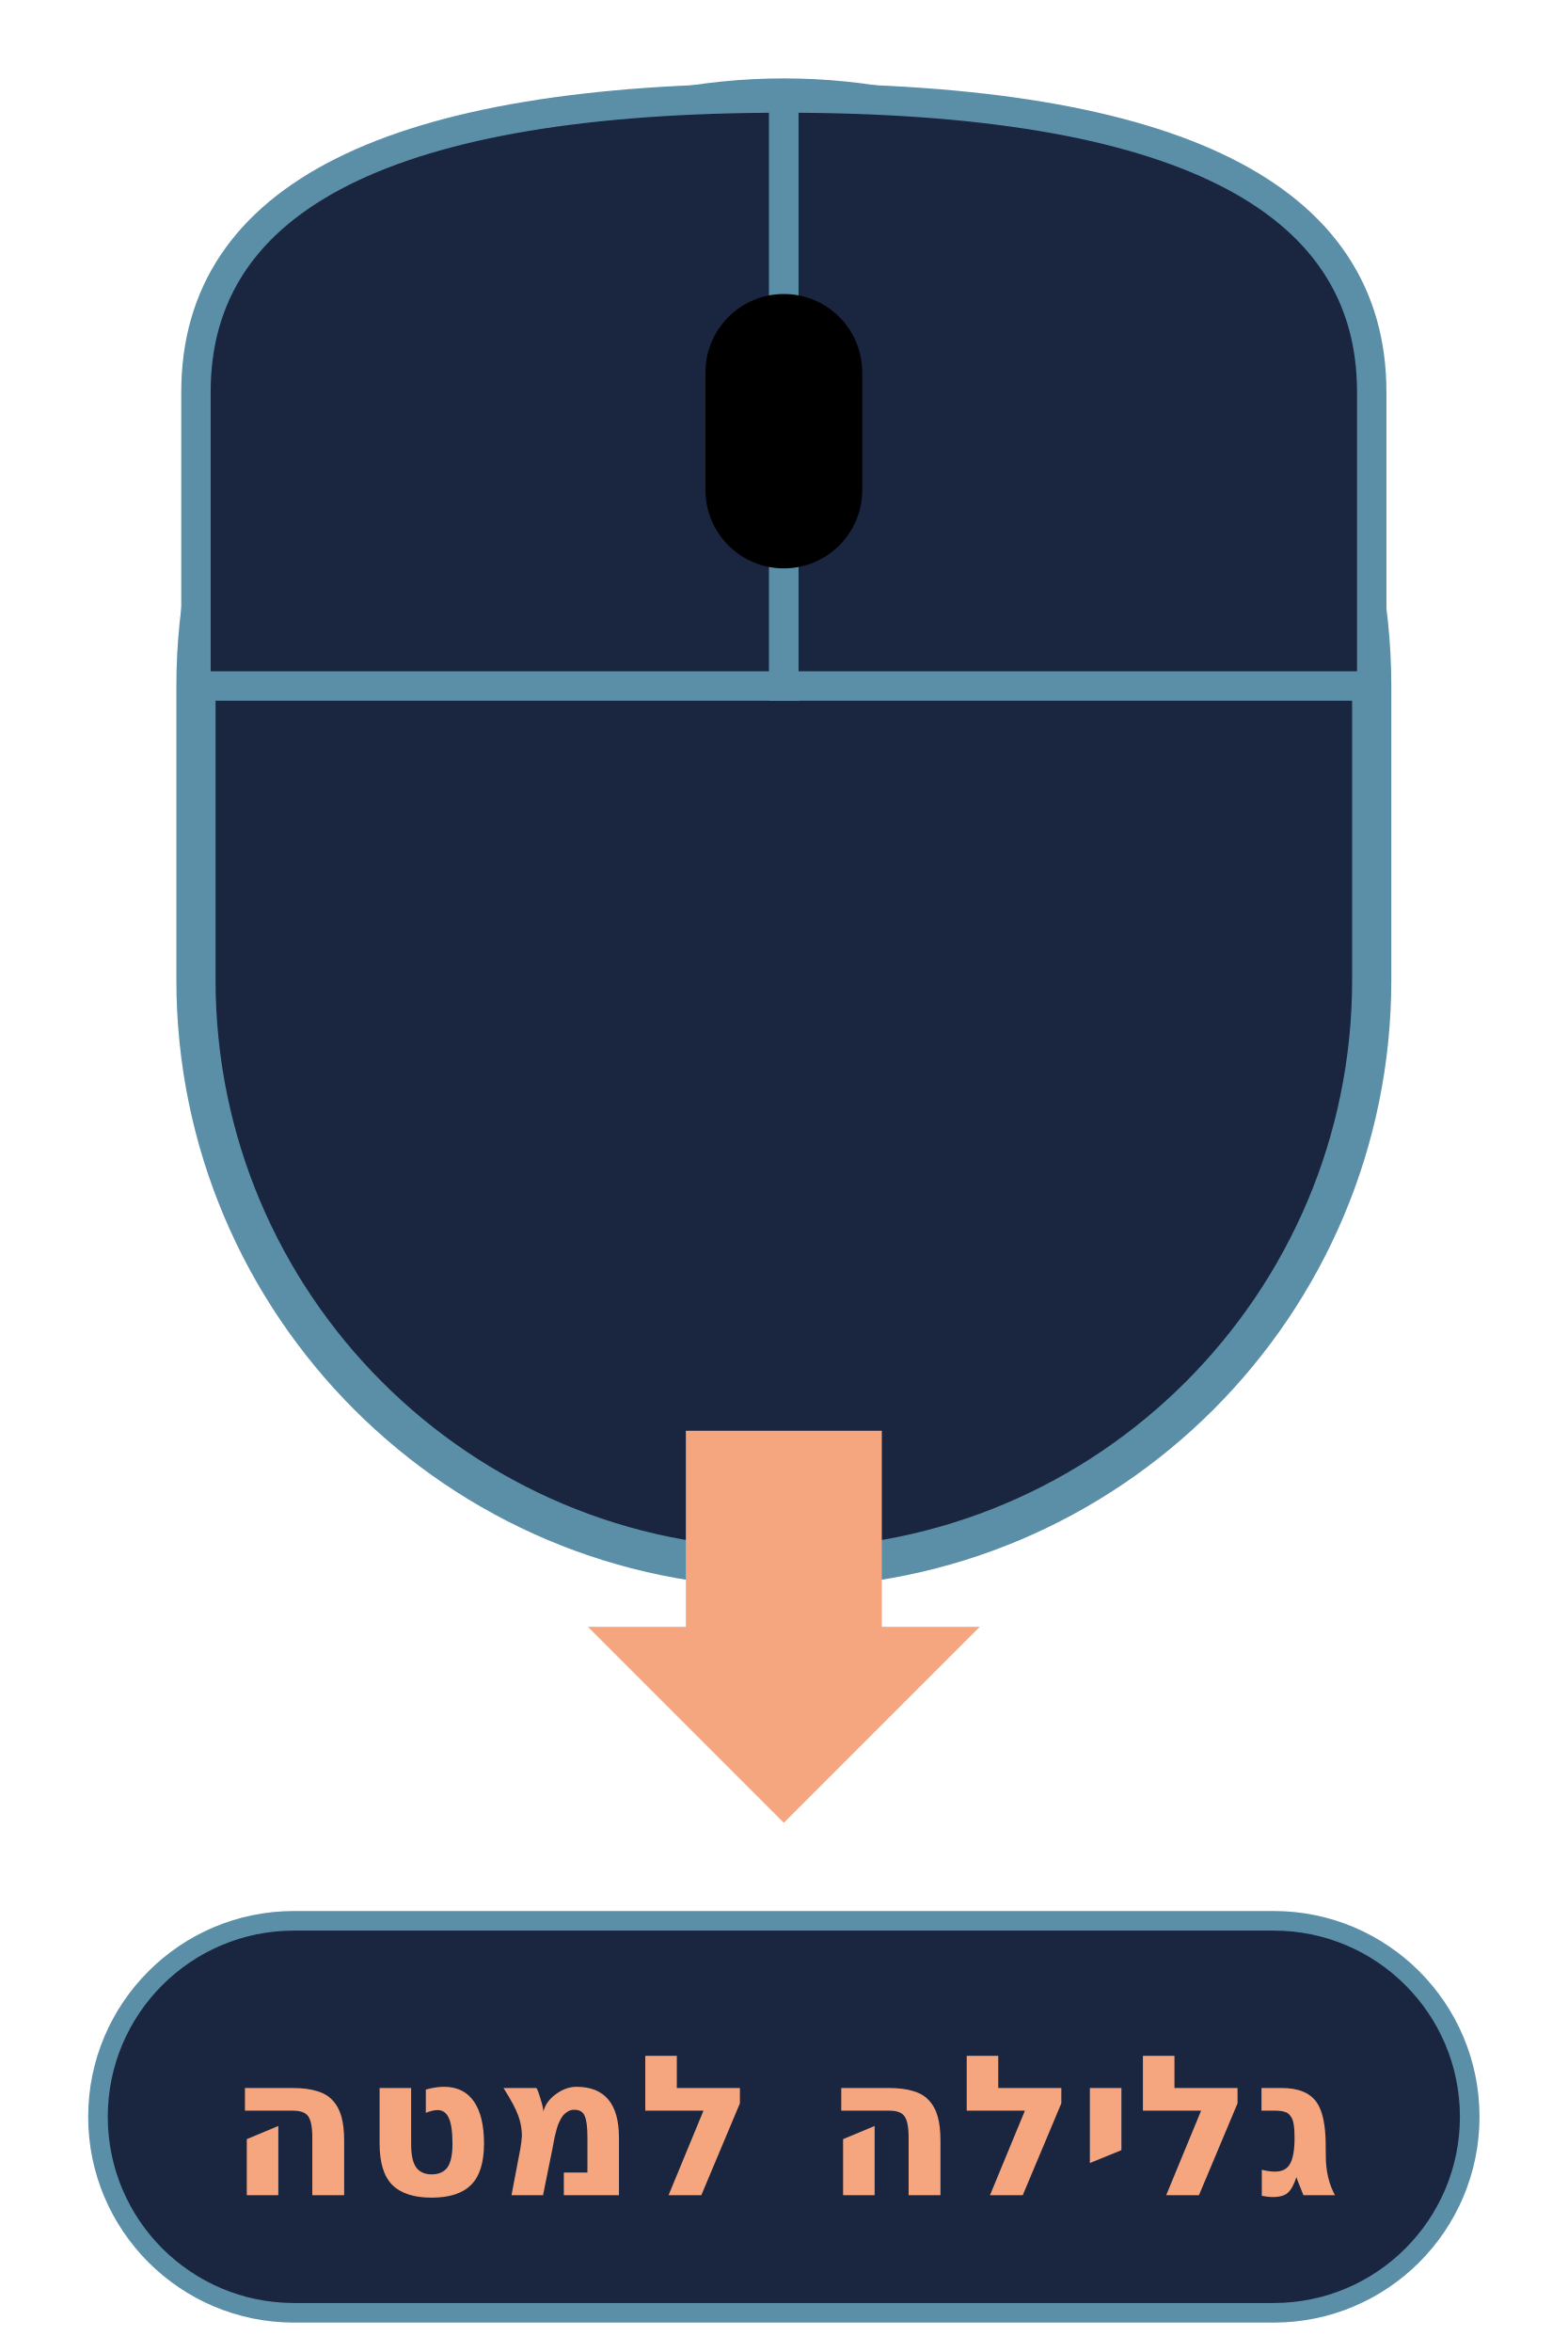
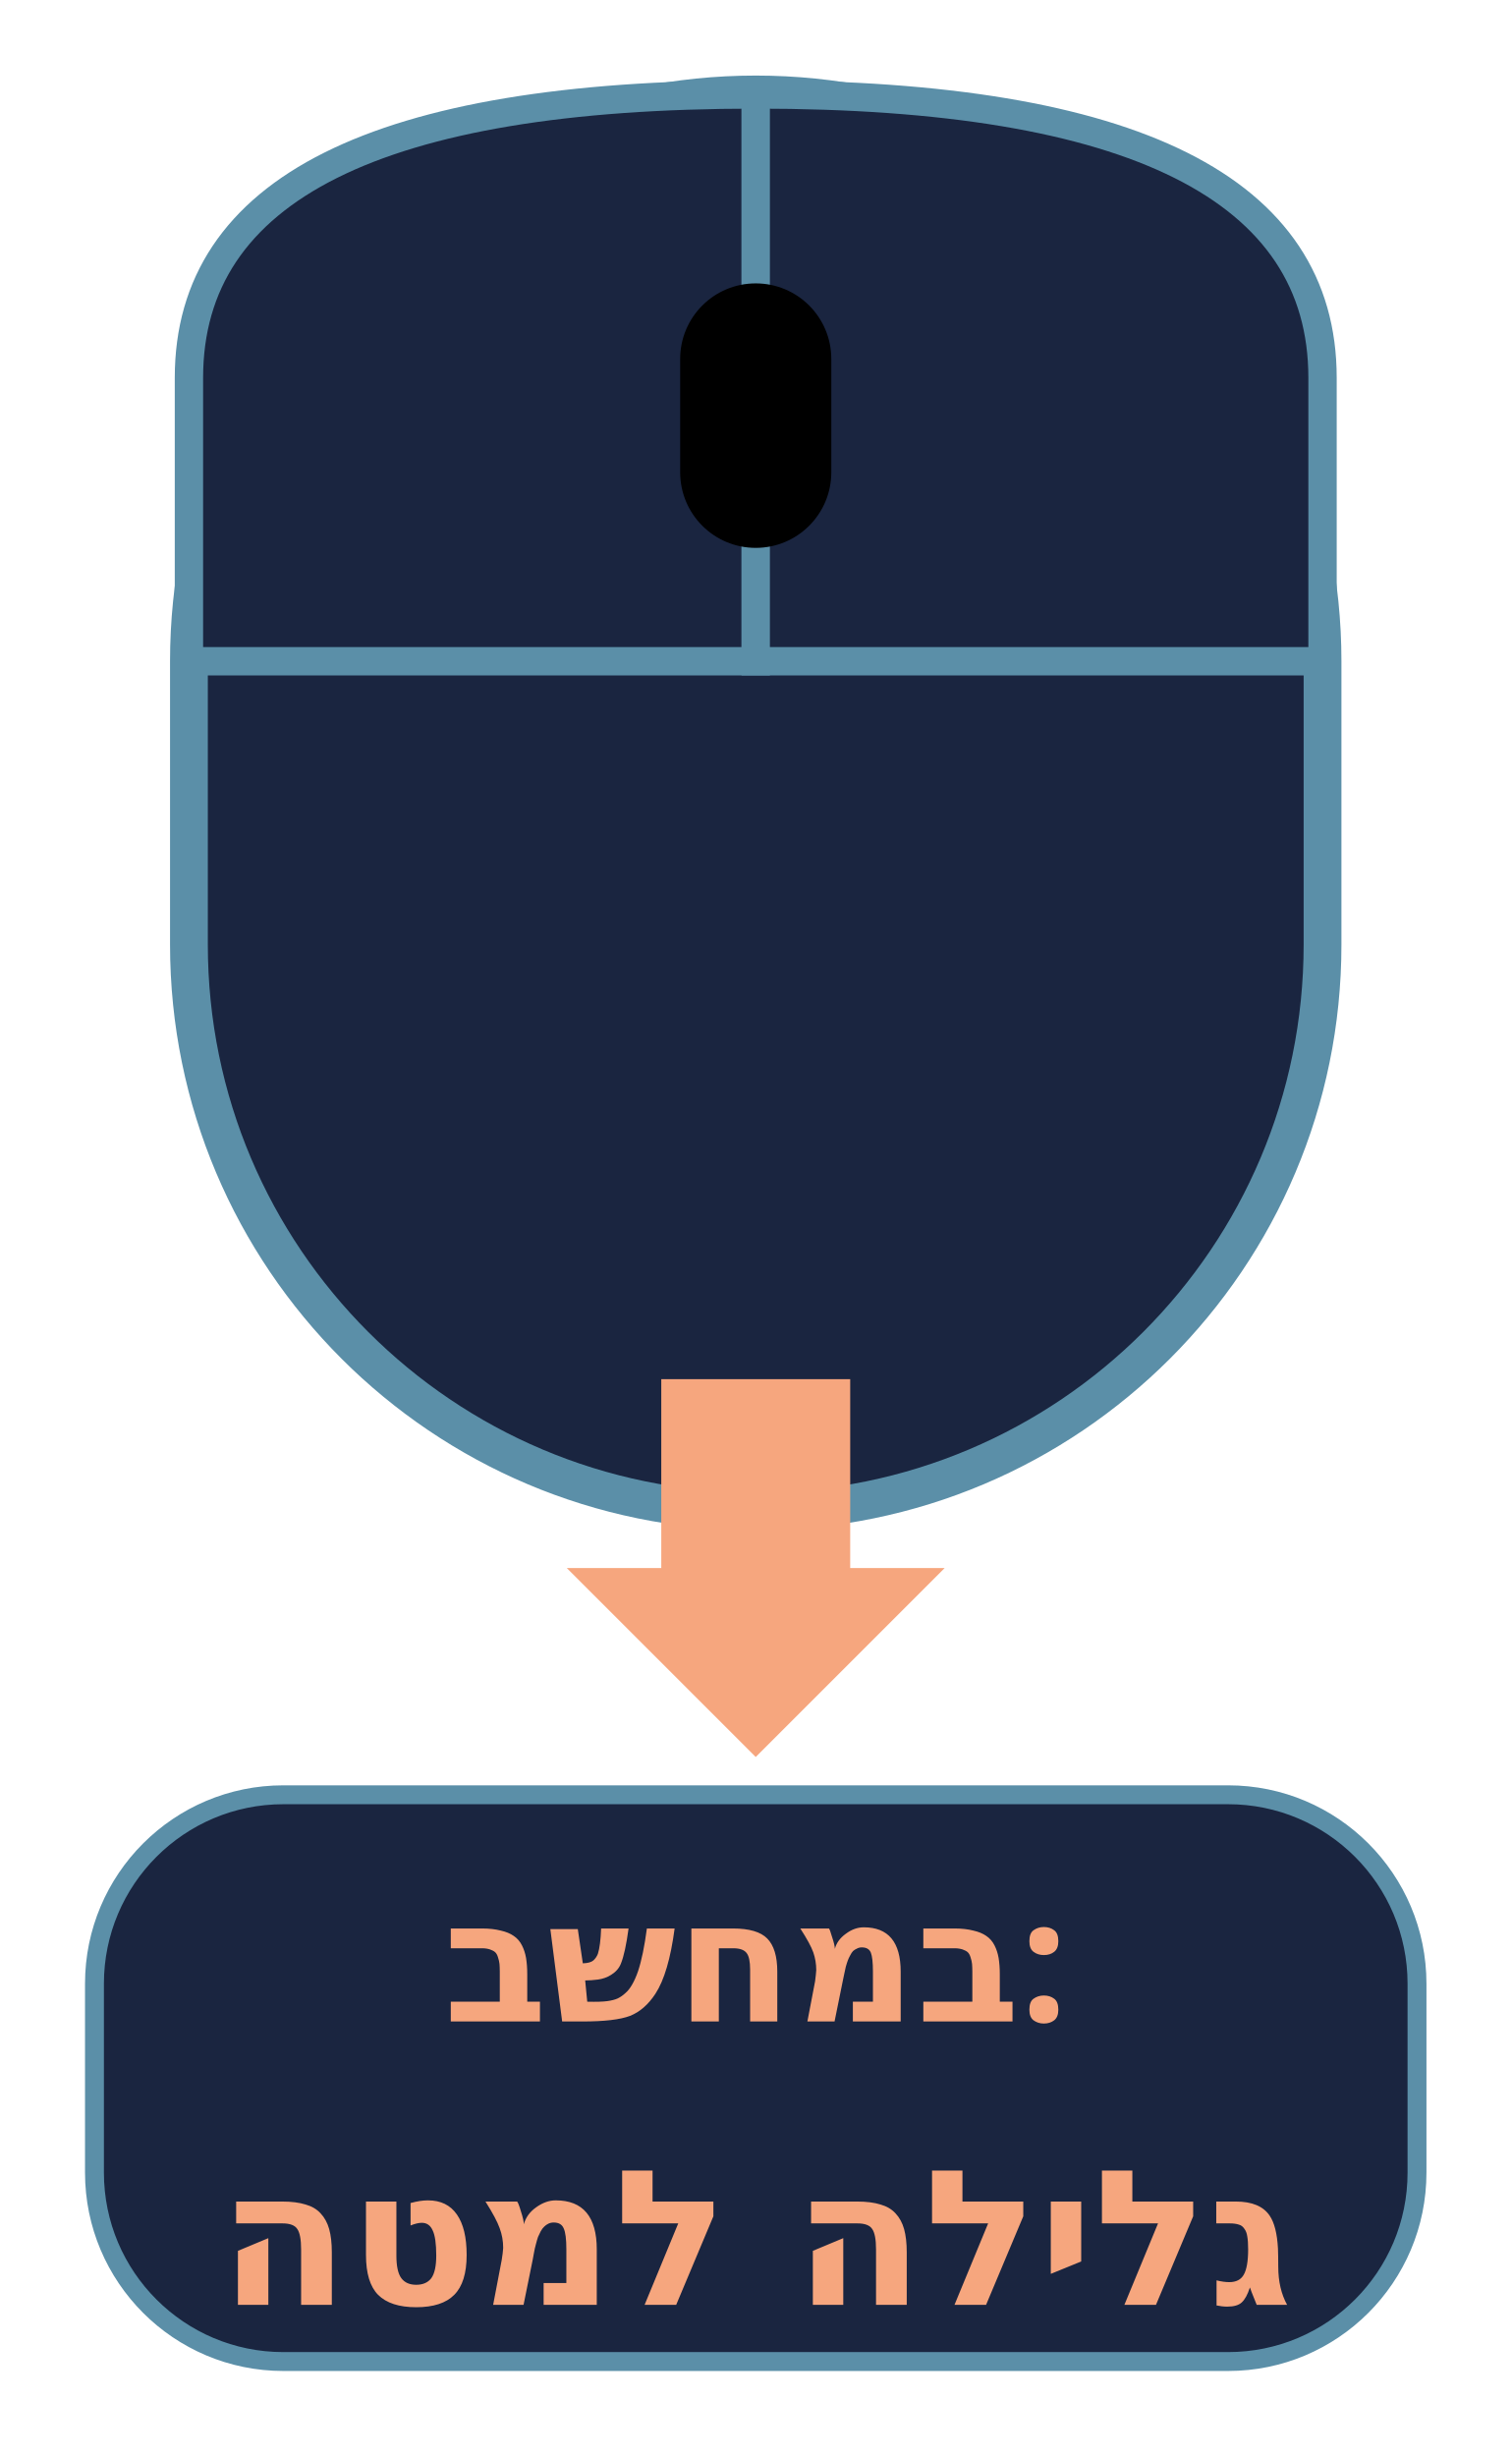
- <svg xmlns="http://www.w3.org/2000/svg" viewBox="0 0 80 120" width="80" height="120">
+ <svg xmlns="http://www.w3.org/2000/svg" viewBox="0 0 80 130" width="80" height="130">
  <style>
    @keyframes scroll-pulse {
      0%, 100% { fill: #5b8fa8; transform: translateY(0); }
      50% { fill: #f6a67e; transform: translateY(4px); }
    }
    @keyframes arrow-bounce {
      0%, 100% { opacity: 0.4; transform: translateY(0); }
      50% { opacity: 1; transform: translateY(6px); }
    }
    .mouse-body { fill: #1a2540; stroke: #5b8fa8; stroke-width: 2; }
    .mouse-btn { fill: #1a2540; stroke: #5b8fa8; stroke-width: 1.5; }
    .mouse-divider { stroke: #5b8fa8; stroke-width: 1; }
    .mouse-wheel { animation: scroll-pulse 1.5s ease-in-out infinite; }
    .scroll-arrow { animation: arrow-bounce 1.5s ease-in-out infinite; fill: #f6a67e; }
  </style>
  <rect class="mouse-body" x="10" y="5" width="60" height="75" rx="30" />
  <path class="mouse-btn" d="M10,35 L10,20 Q10,5 40,5 L40,35 Z" />
  <path class="mouse-btn" d="M40,35 L40,5 Q70,5 70,20 L70,35 Z" />
  <line class="mouse-divider" x1="40" y1="5" x2="40" y2="35" />
  <rect class="mouse-wheel" x="36" y="15" width="8" height="14" rx="4" />
  <polygon class="scroll-arrow" points="40,93 30,83 35,83 35,73 45,73 45,83 50,83" />
-   <rect rx="10" x="5" y="98" width="70" height="20" fill="#1a2540" stroke="#5b8fa8" stroke-width="1" />
-   <text x="40" y="112" fill="#f6a67e" font-family="Rubik,sans-serif" font-size="10" font-weight="700" text-anchor="middle">גלילה למטה</text>
+   <rect rx="10" x="5" y="95" width="70" height="30" fill="#1a2540" stroke="#5b8fa8" stroke-width="1" />
+   <text x="40" y="107" fill="#f6a67e" font-family="Rubik,sans-serif" font-size="9" font-weight="600" text-anchor="middle">במחשב:</text>
+   <text x="40" y="122" fill="#f6a67e" font-family="Rubik,sans-serif" font-size="10" font-weight="700" text-anchor="middle">גלילה למטה</text>
</svg>
